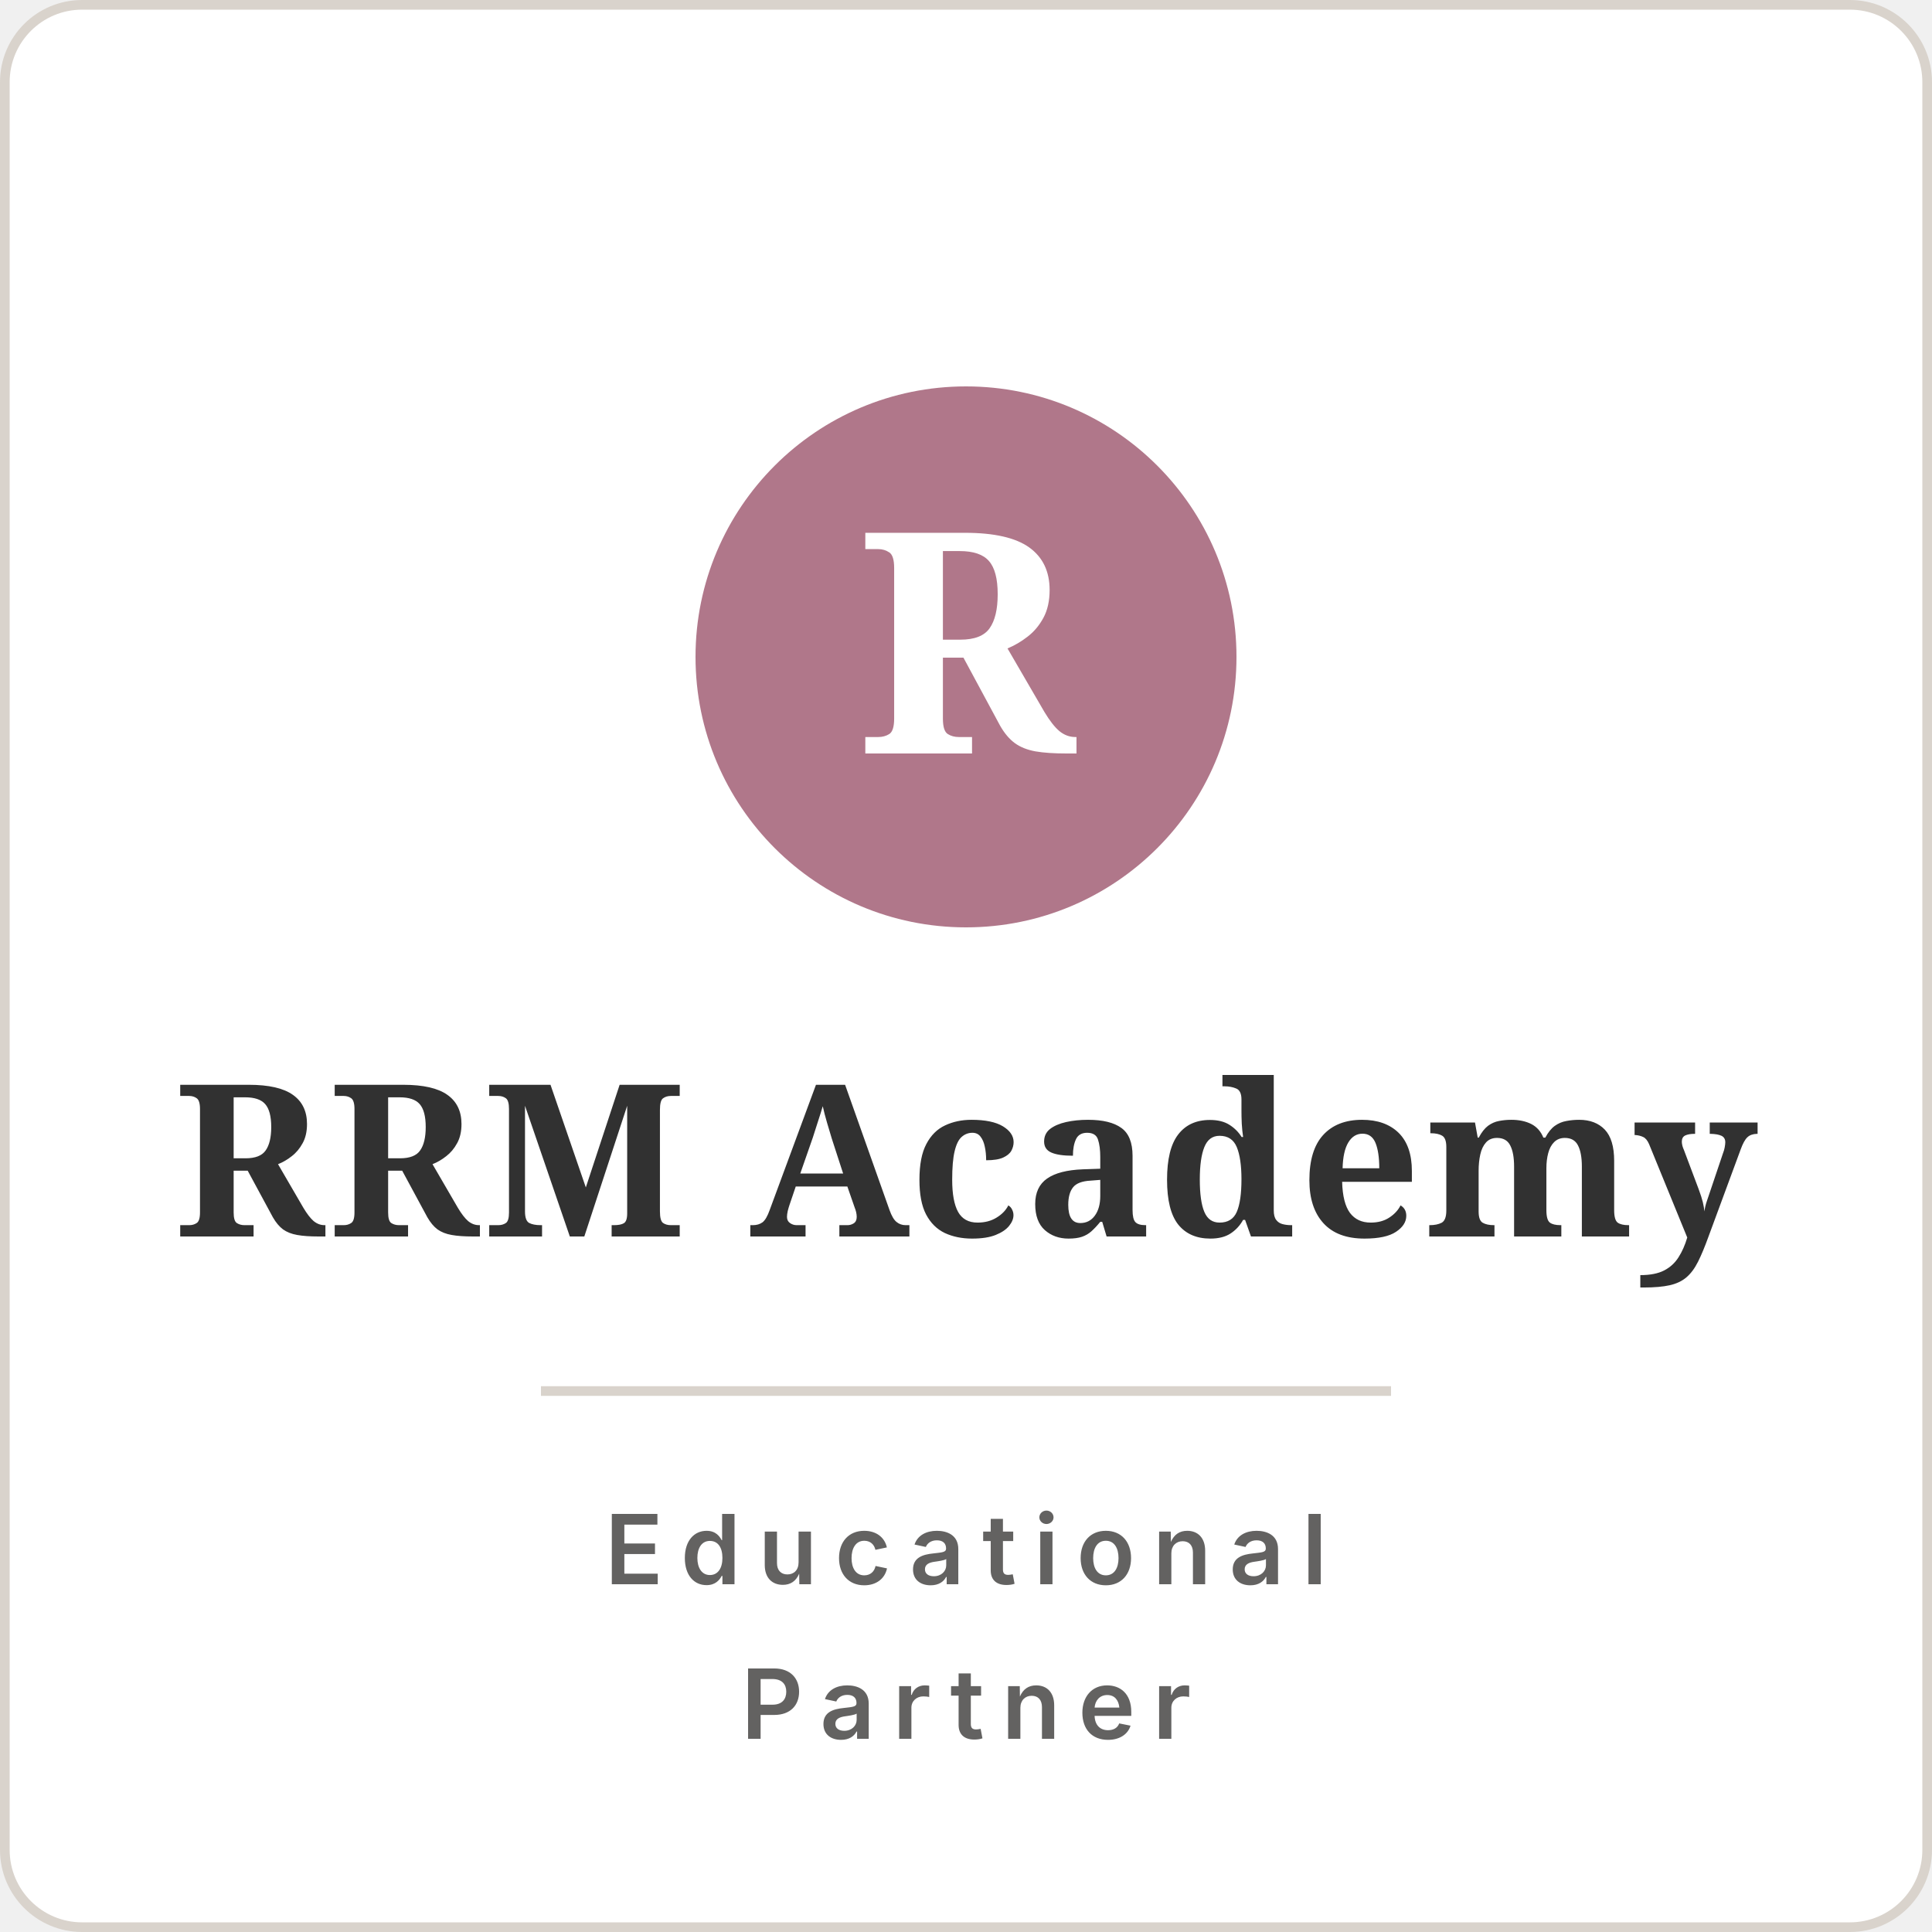
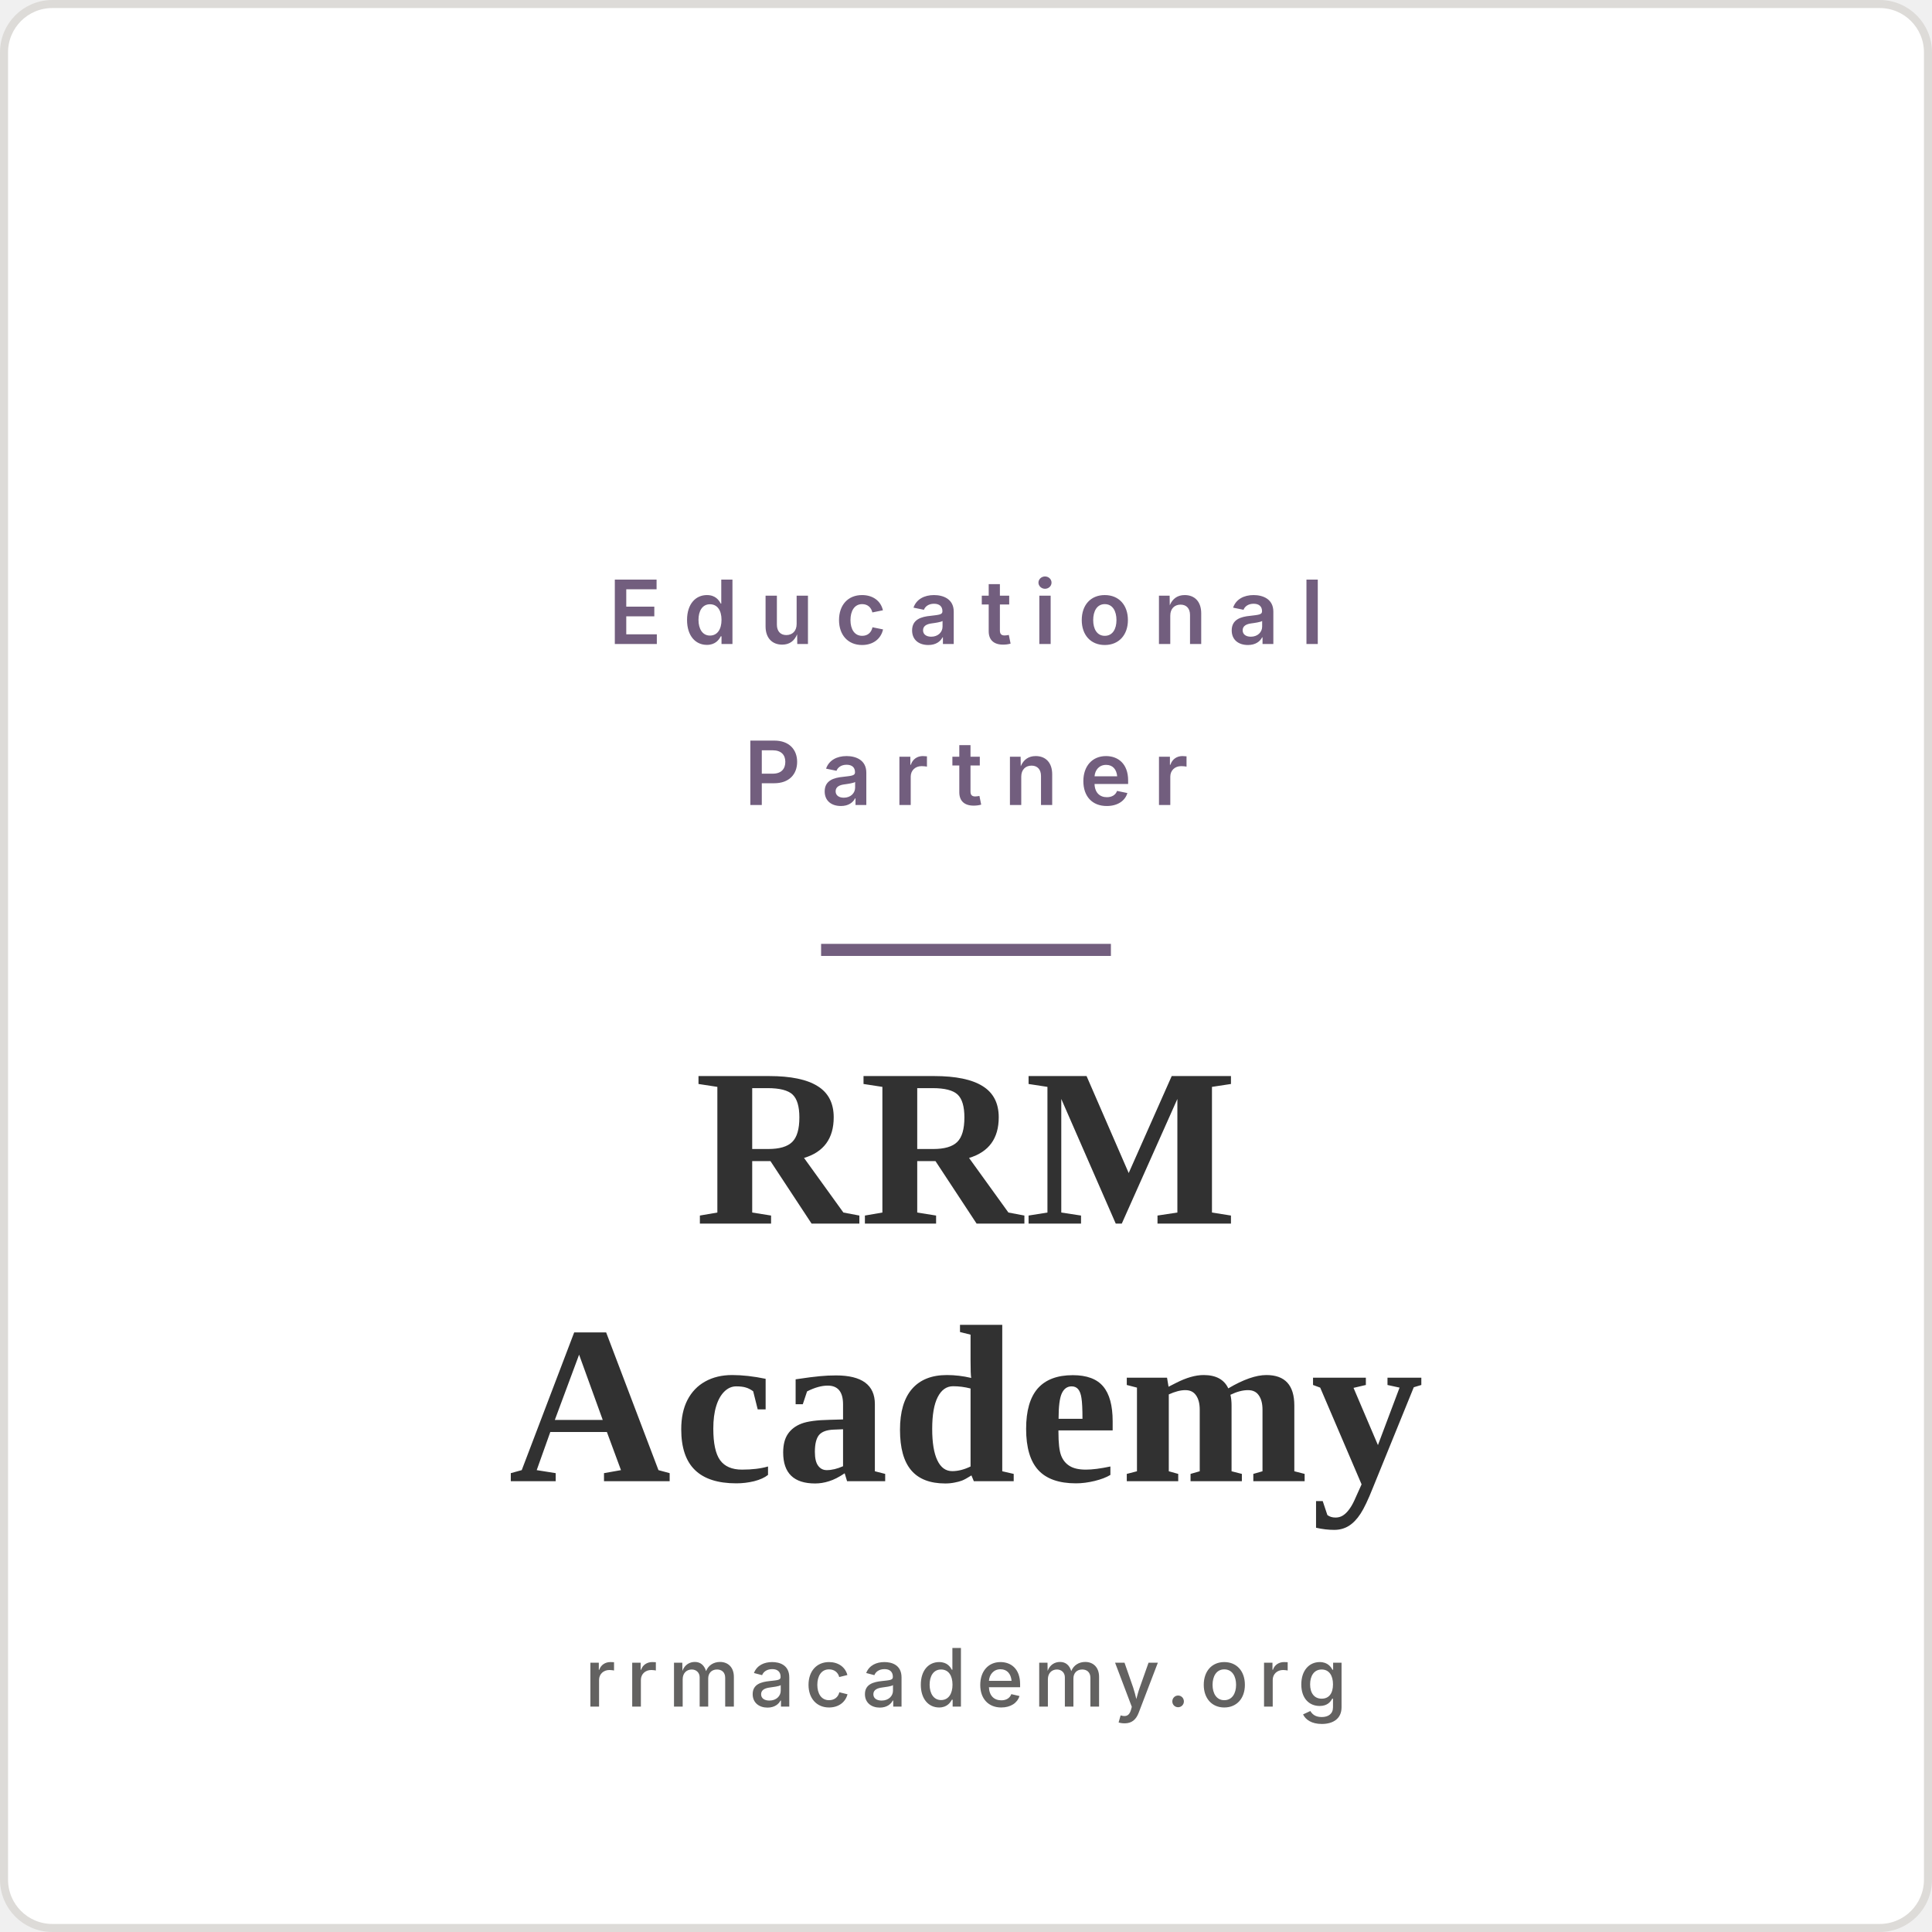
- <svg xmlns="http://www.w3.org/2000/svg" viewBox="0 0 200 200" role="img" aria-label="RRM Academy Educational Partner">
+ <svg xmlns="http://www.w3.org/2000/svg" viewBox="0 0 240 240" role="img" aria-label="RRM Academy Educational Partner">
  <style>
-     .bg { fill: #ffffff; stroke: #d9d3cc; stroke-width: 1; }
-     .mark { fill: #b0778a; }
-     .title { fill: #313131; font-family: 'Cormorant Garamond', Georgia, serif; font-size: 22px; font-weight: 600; letter-spacing: 0.02em; text-anchor: middle; }
-     .label { fill: #636261; font-family: 'Inter', 'Helvetica Neue', sans-serif; font-size: 10px; font-weight: 600; letter-spacing: 0.18em; text-transform: uppercase; text-anchor: middle; }
-     .divider { stroke: #d9d3cc; stroke-width: 1; }
+     .bg { fill: #ffffff; stroke: #dddbd8; stroke-width: 1; }
+     .rule { stroke: #725e7e; stroke-width: 1.5; }
+     .eyebrow { fill: #725e7e; font-family: 'Inter', 'Helvetica Neue', Arial, sans-serif; font-size: 11px; font-weight: 600; letter-spacing: 0.24em; text-transform: uppercase; text-anchor: middle; }
+     .wordmark { fill: #313131; font-family: 'Cormorant Garamond', Georgia, 'Times New Roman', serif; font-size: 28px; font-weight: 600; letter-spacing: 0.01em; text-anchor: middle; }
+     .sub { fill: #636261; font-family: 'Inter', 'Helvetica Neue', Arial, sans-serif; font-size: 10px; font-weight: 500; letter-spacing: 0.12em; text-transform: uppercase; text-anchor: middle; }
  </style>
-   <rect class="bg" x="0.5" y="0.5" width="199" height="199" rx="8" />
-   <g transform="translate(100, 68)">
-     <circle class="mark" cx="0" cy="0" r="28" />
-     <text x="0" y="10" text-anchor="middle" fill="#ffffff" font-family="Cormorant Garamond, Georgia, serif" font-size="32" font-weight="600">R</text>
-   </g>
-   <text class="title" x="100" y="128">RRM Academy</text>
-   <line class="divider" x1="56" y1="144" x2="144" y2="144" />
-   <text class="label" x="100" y="164">Educational</text>
-   <text class="label" x="100" y="180">Partner</text>
+   <rect class="bg" x="0.5" y="0.5" width="239" height="239" rx="6" />
+   <text class="eyebrow" x="120" y="80">Educational</text>
+   <text class="eyebrow" x="120" y="100">Partner</text>
+   <line class="rule" x1="102" y1="118" x2="138" y2="118" />
+   <text class="wordmark" x="120" y="152">RRM</text>
+   <text class="wordmark" x="120" y="184">Academy</text>
+   <text class="sub" x="120" y="212">rrmacademy.org</text>
</svg>
